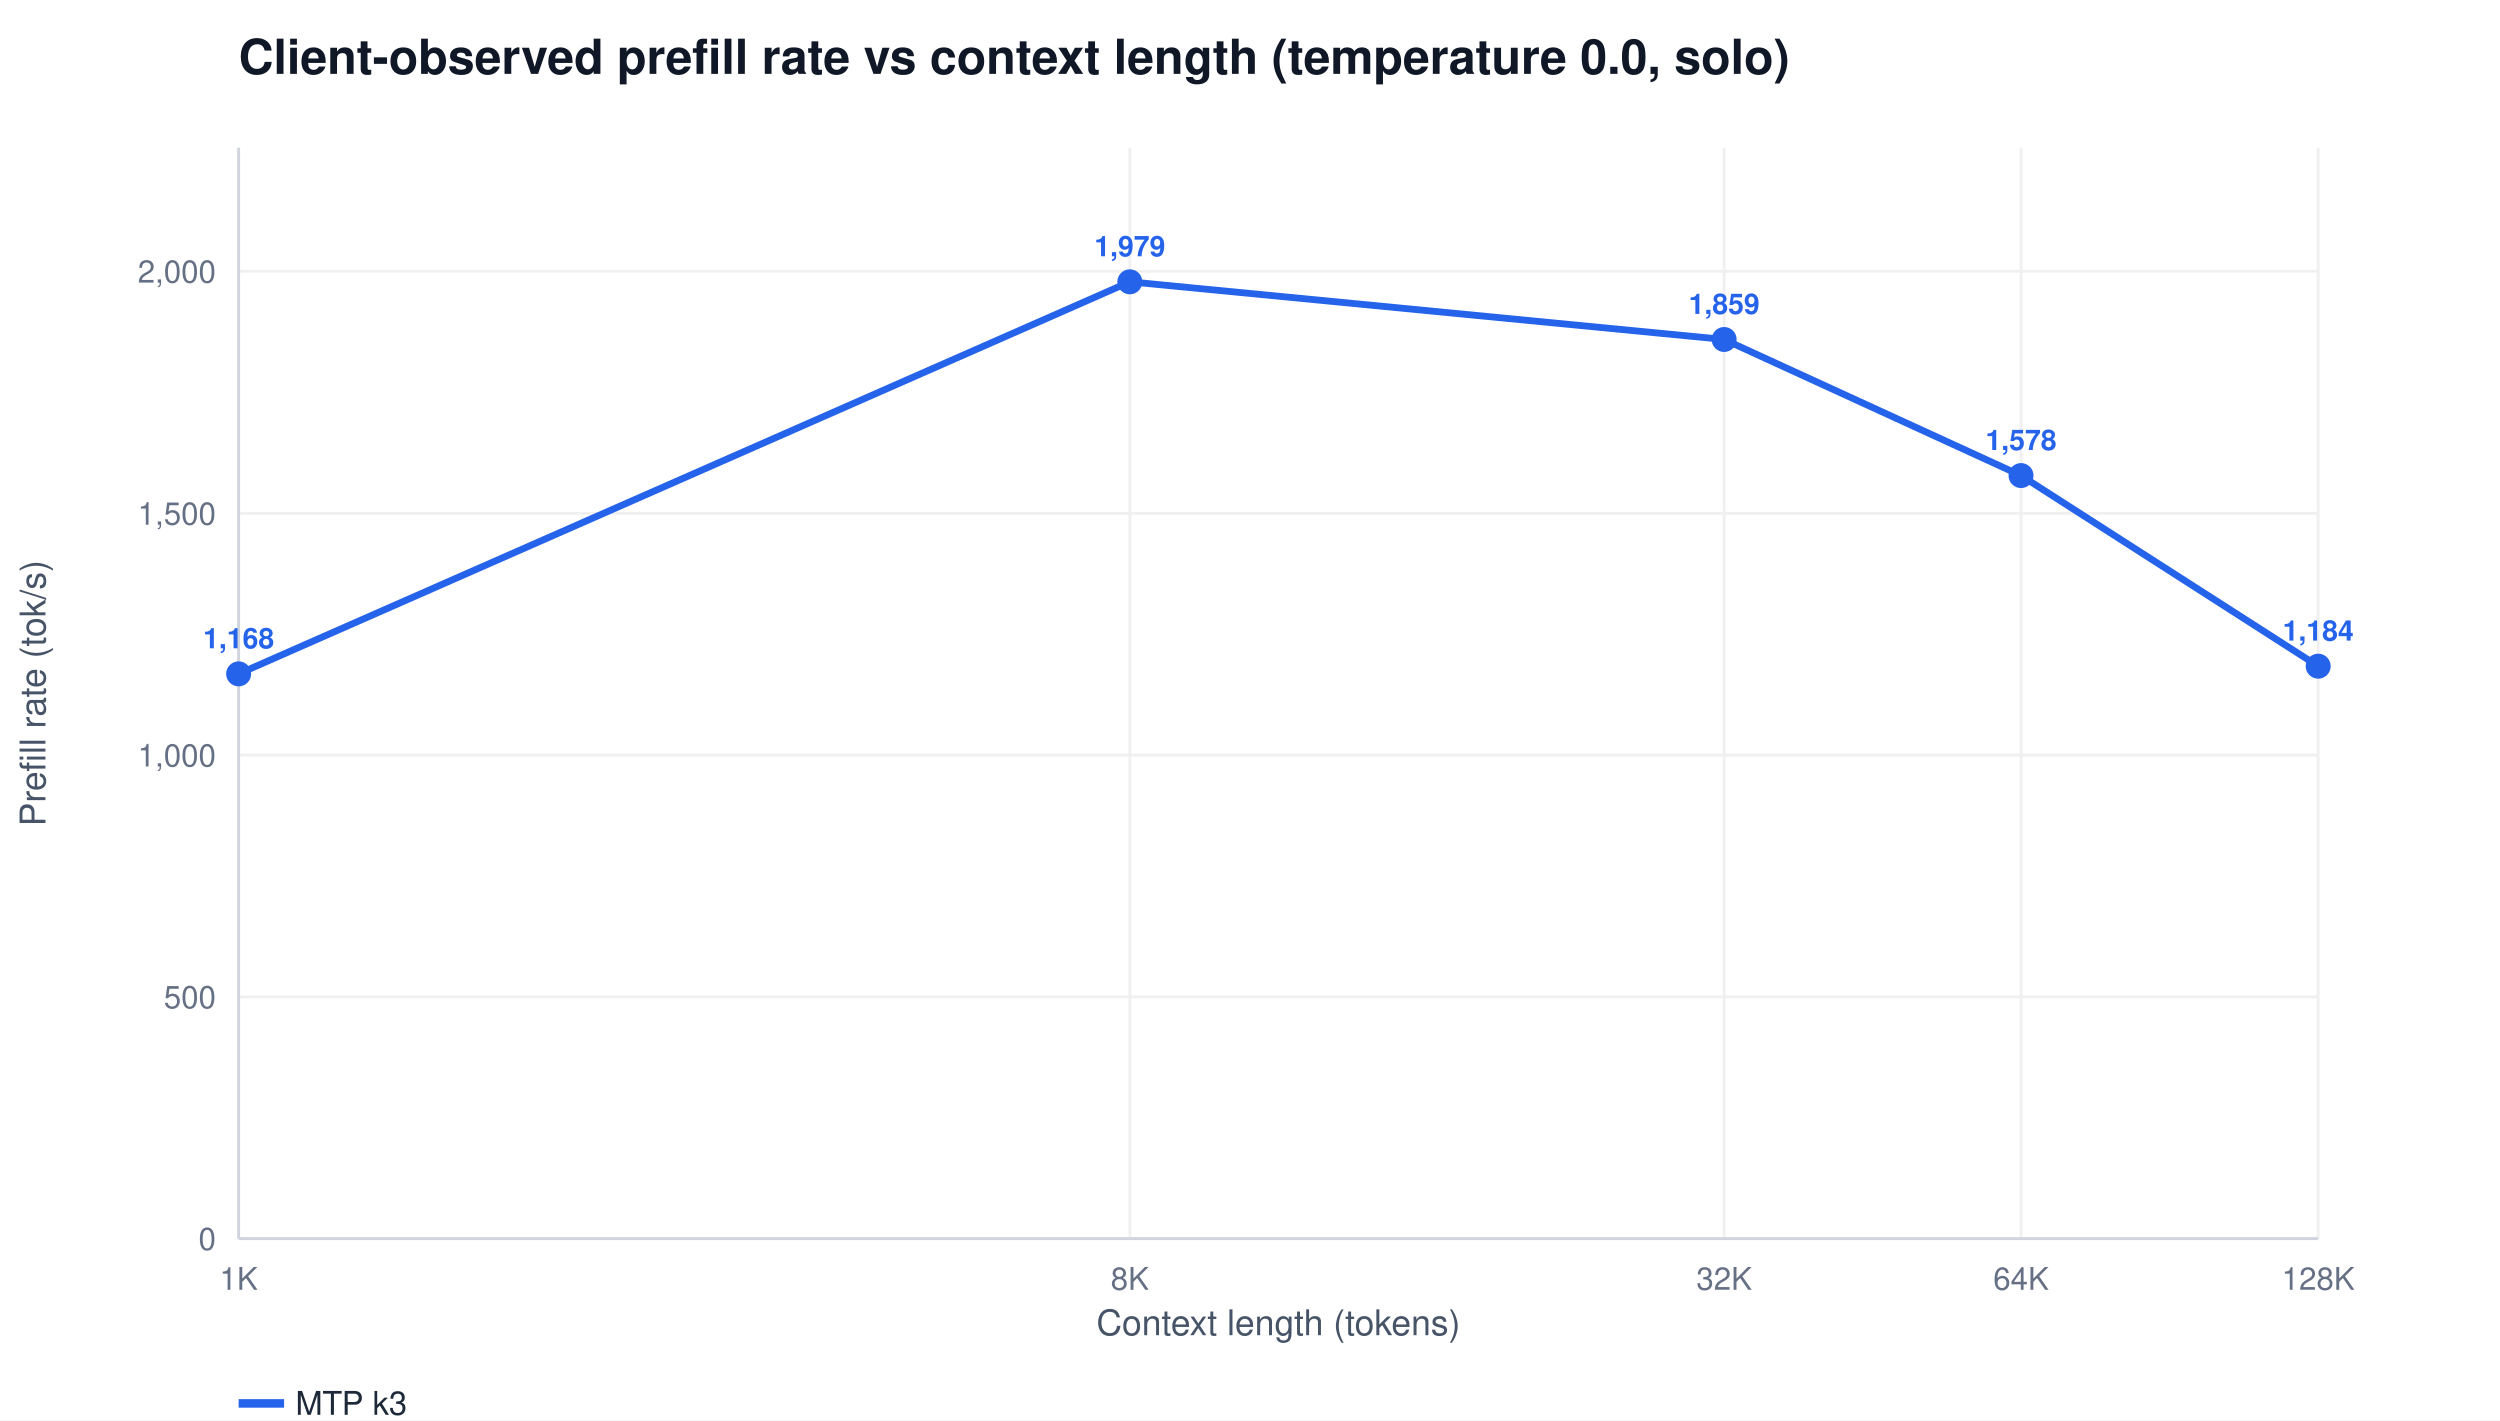
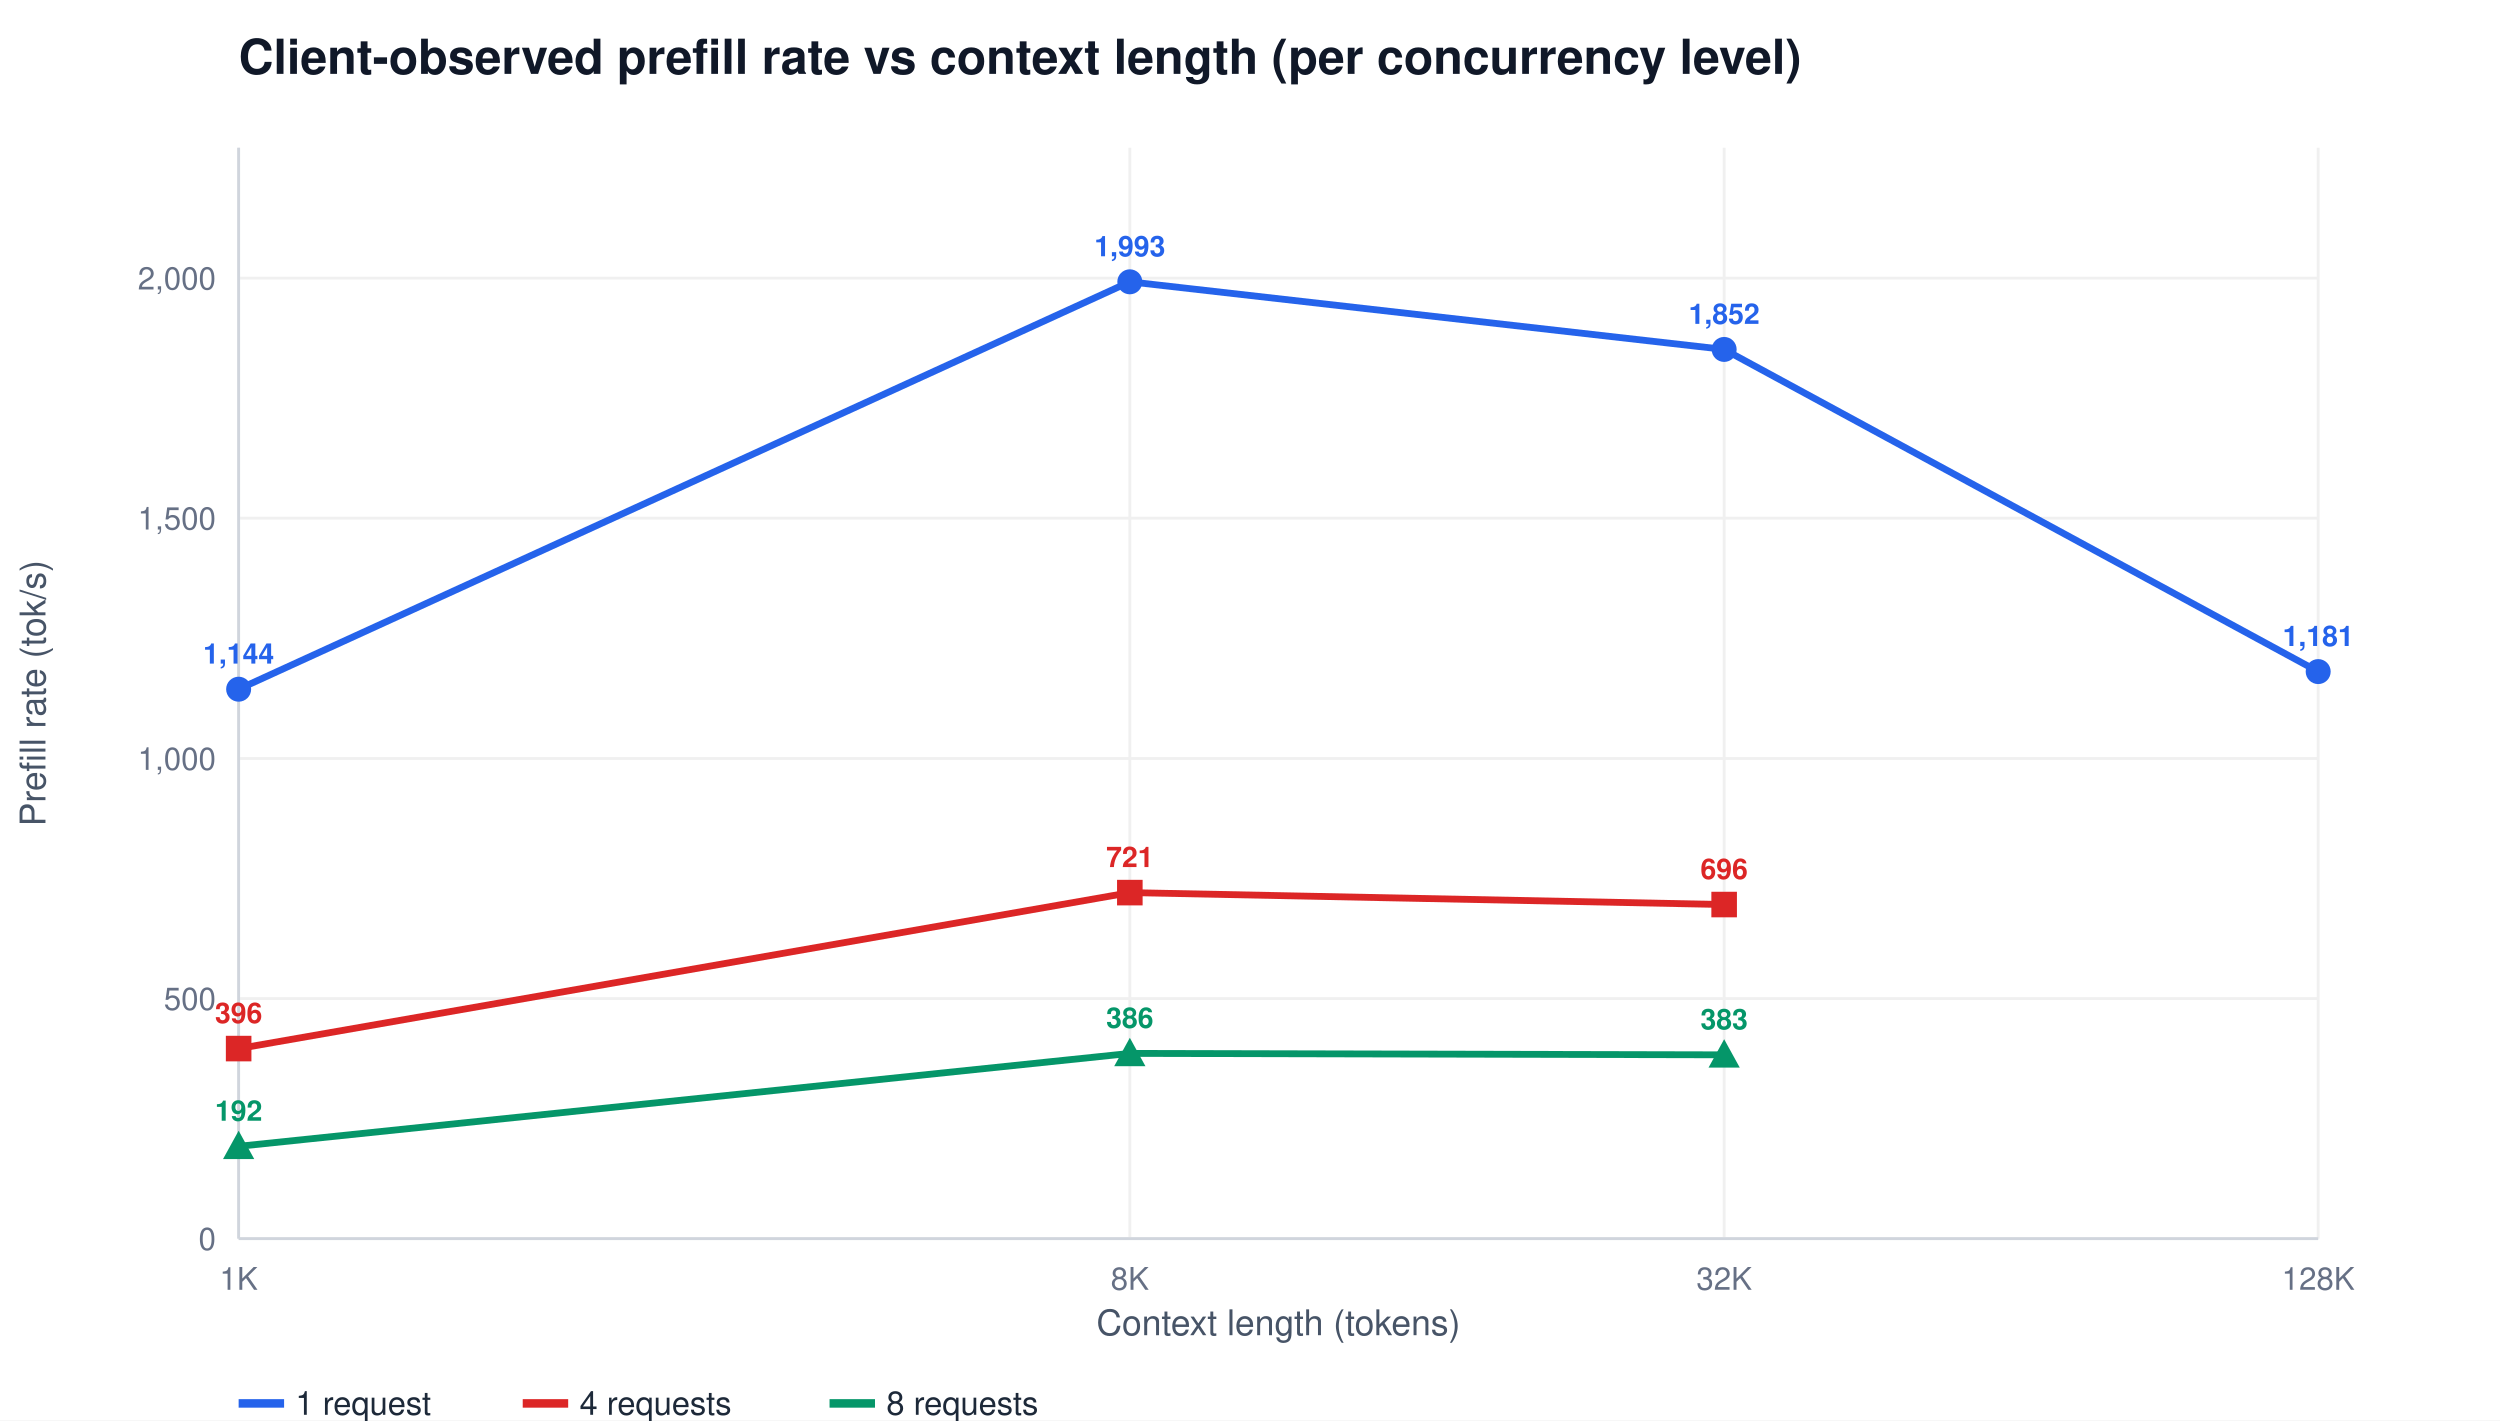
<svg xmlns="http://www.w3.org/2000/svg" width="880" height="500" viewBox="0 0 880 500" font-family="Segoe UI, Helvetica, Arial, sans-serif">
  <rect width="880" height="500" fill="#ffffff" />
-   <text x="84" y="26" font-size="17" font-weight="600" fill="#101828">Client-observed prefill rate vs context length (temperature 0.0, solo)</text>
+   <text x="84" y="26" font-size="17" font-weight="600" fill="#101828">Client-observed prefill rate vs context length (per concurrency level)</text>
  <line x1="84" y1="436.0" x2="816" y2="436.0" stroke="#f0f0f0" stroke-width="1" />
  <text x="76" y="440.0" font-size="11" fill="#667085" text-anchor="end">0</text>
-   <line x1="84" y1="350.9" x2="816" y2="350.9" stroke="#f0f0f0" stroke-width="1" />
-   <text x="76" y="354.9" font-size="11" fill="#667085" text-anchor="end">500</text>
-   <line x1="84" y1="265.8" x2="816" y2="265.8" stroke="#f0f0f0" stroke-width="1" />
-   <text x="76" y="269.8" font-size="11" fill="#667085" text-anchor="end">1,000</text>
-   <line x1="84" y1="180.7" x2="816" y2="180.7" stroke="#f0f0f0" stroke-width="1" />
-   <text x="76" y="184.7" font-size="11" fill="#667085" text-anchor="end">1,500</text>
-   <line x1="84" y1="95.5" x2="816" y2="95.5" stroke="#f0f0f0" stroke-width="1" />
-   <text x="76" y="99.5" font-size="11" fill="#667085" text-anchor="end">2,000</text>
+   <line x1="84" y1="351.5" x2="816" y2="351.5" stroke="#f0f0f0" stroke-width="1" />
+   <text x="76" y="355.5" font-size="11" fill="#667085" text-anchor="end">500</text>
+   <line x1="84" y1="267.0" x2="816" y2="267.0" stroke="#f0f0f0" stroke-width="1" />
+   <text x="76" y="271.0" font-size="11" fill="#667085" text-anchor="end">1,000</text>
+   <line x1="84" y1="182.4" x2="816" y2="182.4" stroke="#f0f0f0" stroke-width="1" />
+   <text x="76" y="186.4" font-size="11" fill="#667085" text-anchor="end">1,500</text>
+   <line x1="84" y1="97.9" x2="816" y2="97.9" stroke="#f0f0f0" stroke-width="1" />
+   <text x="76" y="101.9" font-size="11" fill="#667085" text-anchor="end">2,000</text>
  <line x1="84.0" y1="52" x2="84.0" y2="436" stroke="#f0f0f0" stroke-width="1" />
  <text x="84.0" y="454" font-size="11" fill="#667085" text-anchor="middle">1K</text>
  <line x1="397.7" y1="52" x2="397.7" y2="436" stroke="#f0f0f0" stroke-width="1" />
  <text x="397.7" y="454" font-size="11" fill="#667085" text-anchor="middle">8K</text>
  <line x1="606.9" y1="52" x2="606.9" y2="436" stroke="#f0f0f0" stroke-width="1" />
  <text x="606.9" y="454" font-size="11" fill="#667085" text-anchor="middle">32K</text>
-   <line x1="711.4" y1="52" x2="711.4" y2="436" stroke="#f0f0f0" stroke-width="1" />
-   <text x="711.4" y="454" font-size="11" fill="#667085" text-anchor="middle">64K</text>
  <line x1="816.0" y1="52" x2="816.0" y2="436" stroke="#f0f0f0" stroke-width="1" />
  <text x="816.0" y="454" font-size="11" fill="#667085" text-anchor="middle">128K</text>
  <line x1="84" y1="436" x2="816" y2="436" stroke="#d0d5dd" stroke-width="1" />
  <line x1="84" y1="52" x2="84" y2="436" stroke="#d0d5dd" stroke-width="1" />
-   <polyline points="84.0,237.2 397.7,99.2 606.9,119.5 711.4,167.4 816.0,234.5" fill="none" stroke="#2563eb" stroke-width="2.4" />
-   <circle cx="84.0" cy="237.2" r="4.4" fill="#2563eb" />
+   <polyline points="84.0,242.6 397.7,99.2 606.9,123.0 816.0,236.4" fill="none" stroke="#2563eb" stroke-width="2.4" />
+   <circle cx="84.0" cy="242.6" r="4.4" fill="#2563eb" />
  <circle cx="397.7" cy="99.2" r="4.4" fill="#2563eb" />
-   <circle cx="606.9" cy="119.5" r="4.4" fill="#2563eb" />
-   <circle cx="711.4" cy="167.4" r="4.4" fill="#2563eb" />
-   <circle cx="816.0" cy="234.5" r="4.4" fill="#2563eb" />
-   <text x="84.0" y="228.2" font-size="10" fill="#2563eb" text-anchor="middle" font-weight="600">1,168</text>
-   <text x="397.7" y="90.2" font-size="10" fill="#2563eb" text-anchor="middle" font-weight="600">1,979</text>
-   <text x="606.9" y="110.5" font-size="10" fill="#2563eb" text-anchor="middle" font-weight="600">1,859</text>
-   <text x="711.4" y="158.4" font-size="10" fill="#2563eb" text-anchor="middle" font-weight="600">1,578</text>
-   <text x="816.0" y="225.5" font-size="10" fill="#2563eb" text-anchor="middle" font-weight="600">1,184</text>
+   <circle cx="606.9" cy="123.0" r="4.4" fill="#2563eb" />
+   <circle cx="816.0" cy="236.4" r="4.4" fill="#2563eb" />
+   <polyline points="84.0,369.1 397.7,314.2 606.9,318.4" fill="none" stroke="#dc2626" stroke-width="2.4" />
+   <rect x="79.5" y="364.6" width="9" height="9" fill="#dc2626" />
+   <rect x="393.2" y="309.7" width="9" height="9" fill="#dc2626" />
+   <rect x="602.4" y="313.9" width="9" height="9" fill="#dc2626" />
+   <polyline points="84.0,403.5 397.7,370.8 606.9,371.3" fill="none" stroke="#059669" stroke-width="2.4" />
+   <polygon points="84.0,398.0 78.5,408.0 89.5,408.0" fill="#059669" />
+   <polygon points="397.7,365.3 392.2,375.3 403.2,375.3" fill="#059669" />
+   <polygon points="606.9,365.8 601.4,375.8 612.4,375.8" fill="#059669" />
+   <text x="84.0" y="233.6" font-size="10" fill="#2563eb" text-anchor="middle" font-weight="600">1,144</text>
+   <text x="84.0" y="360.1" font-size="10" fill="#dc2626" text-anchor="middle" font-weight="600">396</text>
+   <text x="84.0" y="394.5" font-size="10" fill="#059669" text-anchor="middle" font-weight="600">192</text>
+   <text x="397.7" y="90.2" font-size="10" fill="#2563eb" text-anchor="middle" font-weight="600">1,993</text>
+   <text x="397.7" y="305.2" font-size="10" fill="#dc2626" text-anchor="middle" font-weight="600">721</text>
+   <text x="397.7" y="361.8" font-size="10" fill="#059669" text-anchor="middle" font-weight="600">386</text>
+   <text x="606.9" y="114.0" font-size="10" fill="#2563eb" text-anchor="middle" font-weight="600">1,852</text>
+   <text x="606.9" y="309.4" font-size="10" fill="#dc2626" text-anchor="middle" font-weight="600">696</text>
+   <text x="606.9" y="362.3" font-size="10" fill="#059669" text-anchor="middle" font-weight="600">383</text>
+   <text x="816.0" y="227.4" font-size="10" fill="#2563eb" text-anchor="middle" font-weight="600">1,181</text>
  <line x1="84" y1="494" x2="100" y2="494" stroke="#2563eb" stroke-width="3" />
-   <text x="104" y="498" font-size="11.5" fill="#1d2939">MTP k3</text>
+   <text x="104" y="498" font-size="11.5" fill="#1d2939">1 request</text>
+   <line x1="184" y1="494" x2="200" y2="494" stroke="#dc2626" stroke-width="3" />
+   <text x="204" y="498" font-size="11.5" fill="#1d2939">4 requests</text>
+   <line x1="292" y1="494" x2="308" y2="494" stroke="#059669" stroke-width="3" />
+   <text x="312" y="498" font-size="11.5" fill="#1d2939">8 requests</text>
  <text x="450" y="470" font-size="12.5" fill="#475467" text-anchor="middle">Context length (tokens)</text>
  <text x="16" y="244" font-size="12.5" fill="#475467" text-anchor="middle" transform="rotate(-90 16 244)">Prefill rate (tok/s)</text>
</svg>
